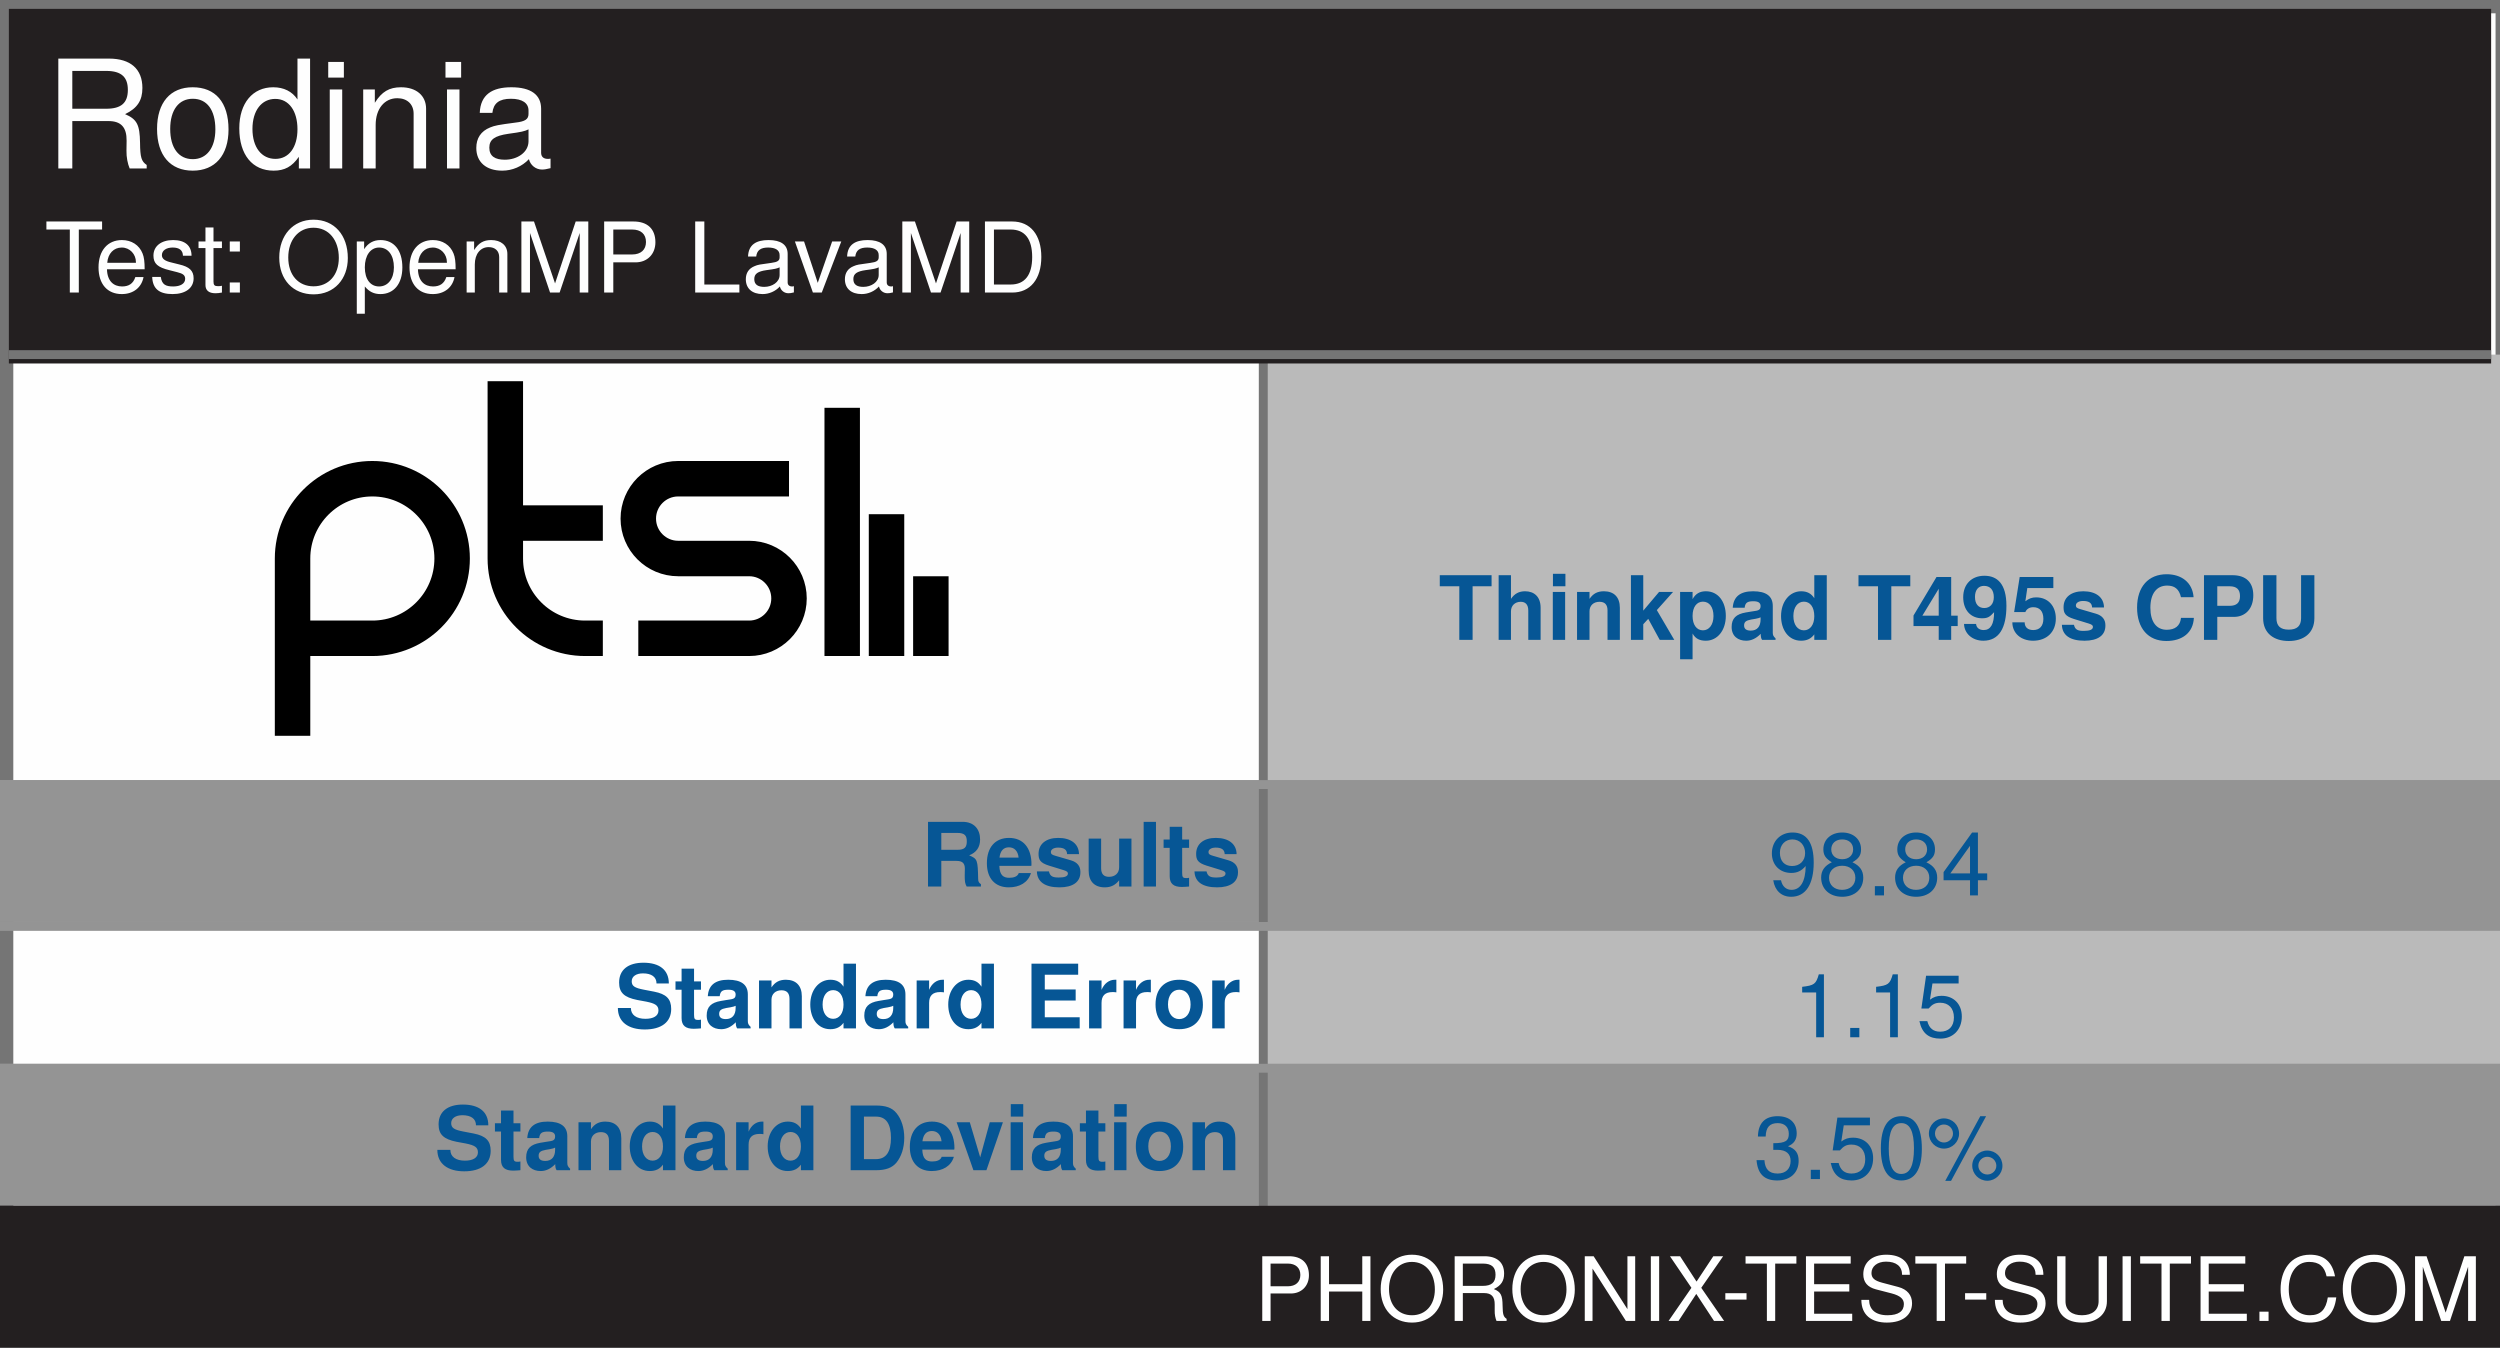
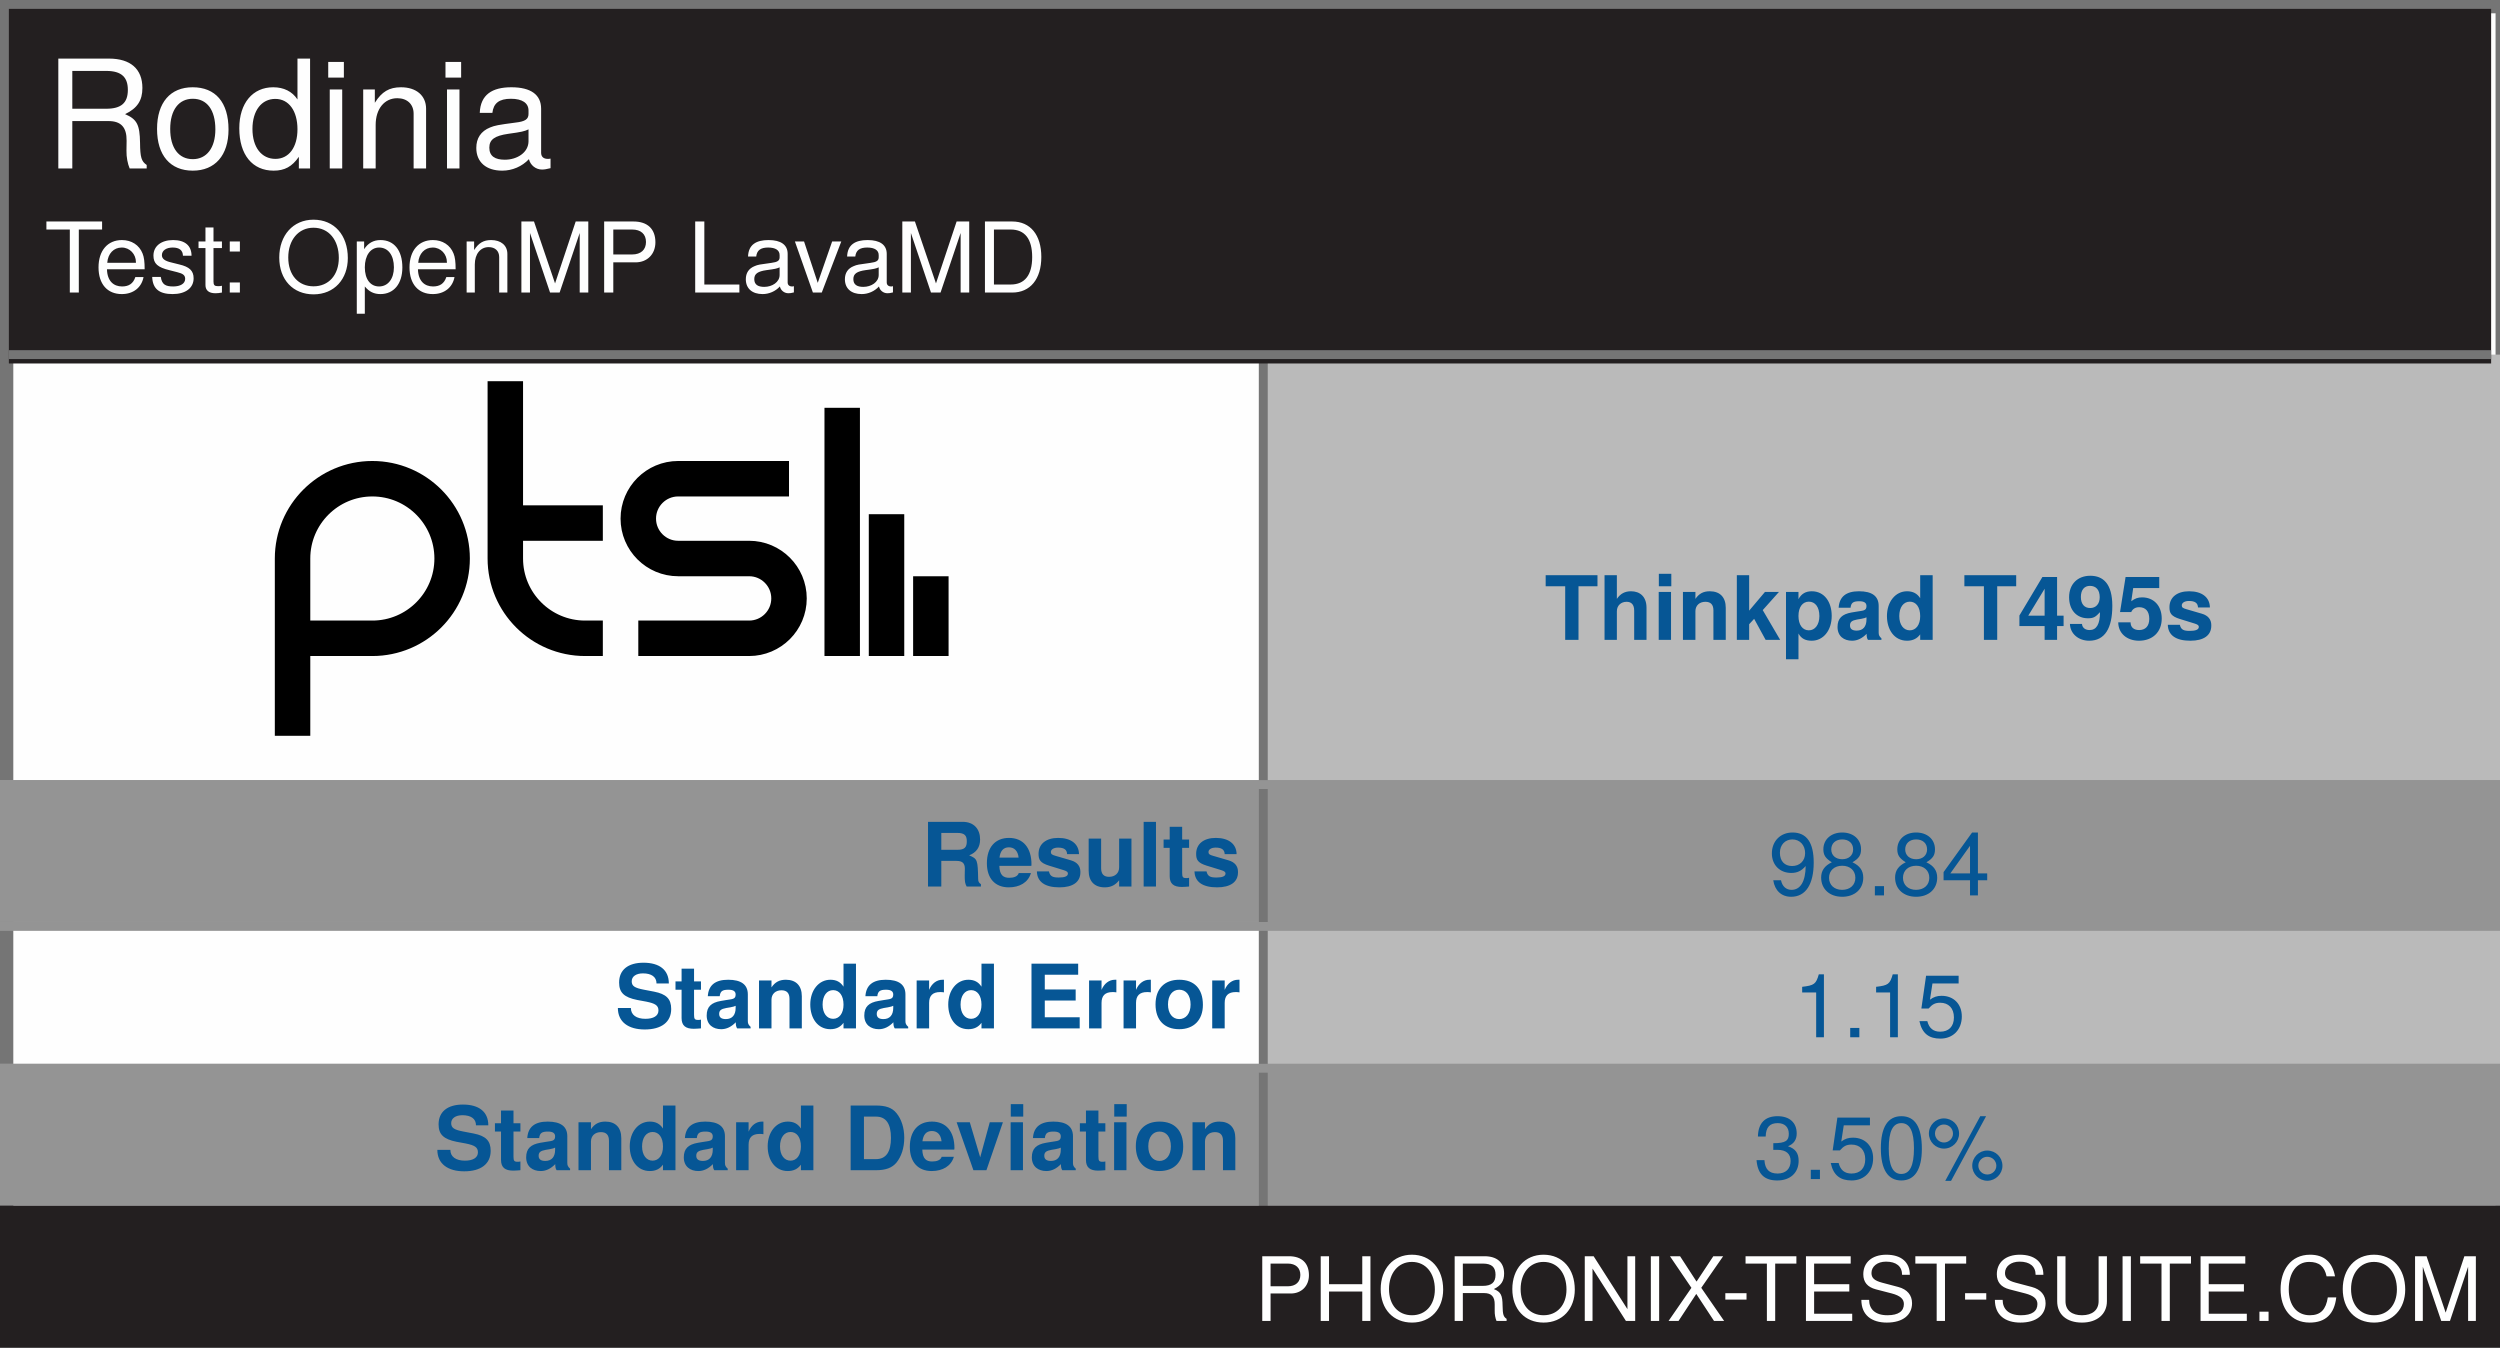
<svg xmlns="http://www.w3.org/2000/svg" xmlns:xlink="http://www.w3.org/1999/xlink" version="1.1" font-family="sans-serif, droid-sans, helvetica, verdana, tahoma" viewbox="0 0 282 152" width="282" height="152" preserveAspectRatio="xMinYMin meet">
  <rect x="0" y="0" width="282" height="152" fill="#FEFEFE" stroke="#757575" stroke-width="2" />
  <rect x="1" y="1" width="281" height="151" fill="#FEFEFE" stroke="#757575" stroke-width="1" />
  <path d="m74 22v9m-5-16v16m-5-28v28m-23-2h12.5c2.485 0 4.5-2.015 4.5-4.5s-2.015-4.5-4.5-4.5h-8c-2.485 0-4.5-2.015-4.5-4.5s2.015-4.5 4.5-4.5h12.5m-21 5h-11m11 13h-2c-4.971 0-9-4.029-9-9v-20m-24 40v-20c0-4.971 4.029-9 9-9 4.971 0 9 4.029 9 9s-4.029 9-9 9h-9" stroke="#000000" stroke-width="4" fill="none" transform="translate(31,43)" />
  <line x1="142" y1="88" x2="282" y2="88" stroke="#BABABA" stroke-width="96" stroke-dasharray="140,140" />
  <line x1="141" y1="88" x2="141" y2="136" stroke="#949494" stroke-width="282" stroke-dasharray="16,16" />
  <line x1="142" y1="88" x2="282" y2="88" stroke="#757575" stroke-width="96" stroke-dasharray="1,139" />
  <rect x="1" y="1" width="280" height="40" fill="#231f20" />
  <text x="5" y="19" font-size="17" fill="#FEFEFE" text-anchor="start">Rodinia</text>
  <text x="5" y="33" font-size="11" fill="#FEFEFE" text-anchor="start">Test: OpenMP LavaMD</text>
  <line x1="1" y1="40" x2="281" y2="40" stroke="#757575" stroke-width="1" />
  <g font-size="10" font-weight="bold" fill="#065695" text-anchor="end">
    <text x="140" y="100">Results</text>
    <text x="140" y="116">Standard Error</text>
    <text x="140" y="132">Standard Deviation</text>
  </g>
  <g font-size="10" fill="#065695" font-weight="bold" text-anchor="middle" dominant-baseline="text-before-edge">
-     <text x="212" y="64">Thinkpad T495s CPU</text>
+     <text x="212" y="64">Thinkpad T495s</text>
  </g>
  <g fill="#BABABA" />
  <g text-anchor="middle" font-size="10" fill="#065695">
    <text x="212" y="101" xlink:title="STD Dev: 3.50%;  STD Error: 1.15">98.84</text>
    <text x="212" y="117">1.15</text>
    <text x="212" y="133">3.50%</text>
  </g>
  <line x1="141" y1="88" x2="141" y2="136" stroke="#949494" stroke-width="282" stroke-dasharray="1,15" />
  <rect x="0" y="136" width="282" height="16" fill="#231f20" />
  <a xlink:href="https://www.phoronix-test-suite.com/" xlink:show="new">
    <text x="280" y="149" font-size="10" fill="#FFFFFF" text-anchor="end" xlink:show="new">PHORONIX-TEST-SUITE.COM</text>
  </a>
</svg>
